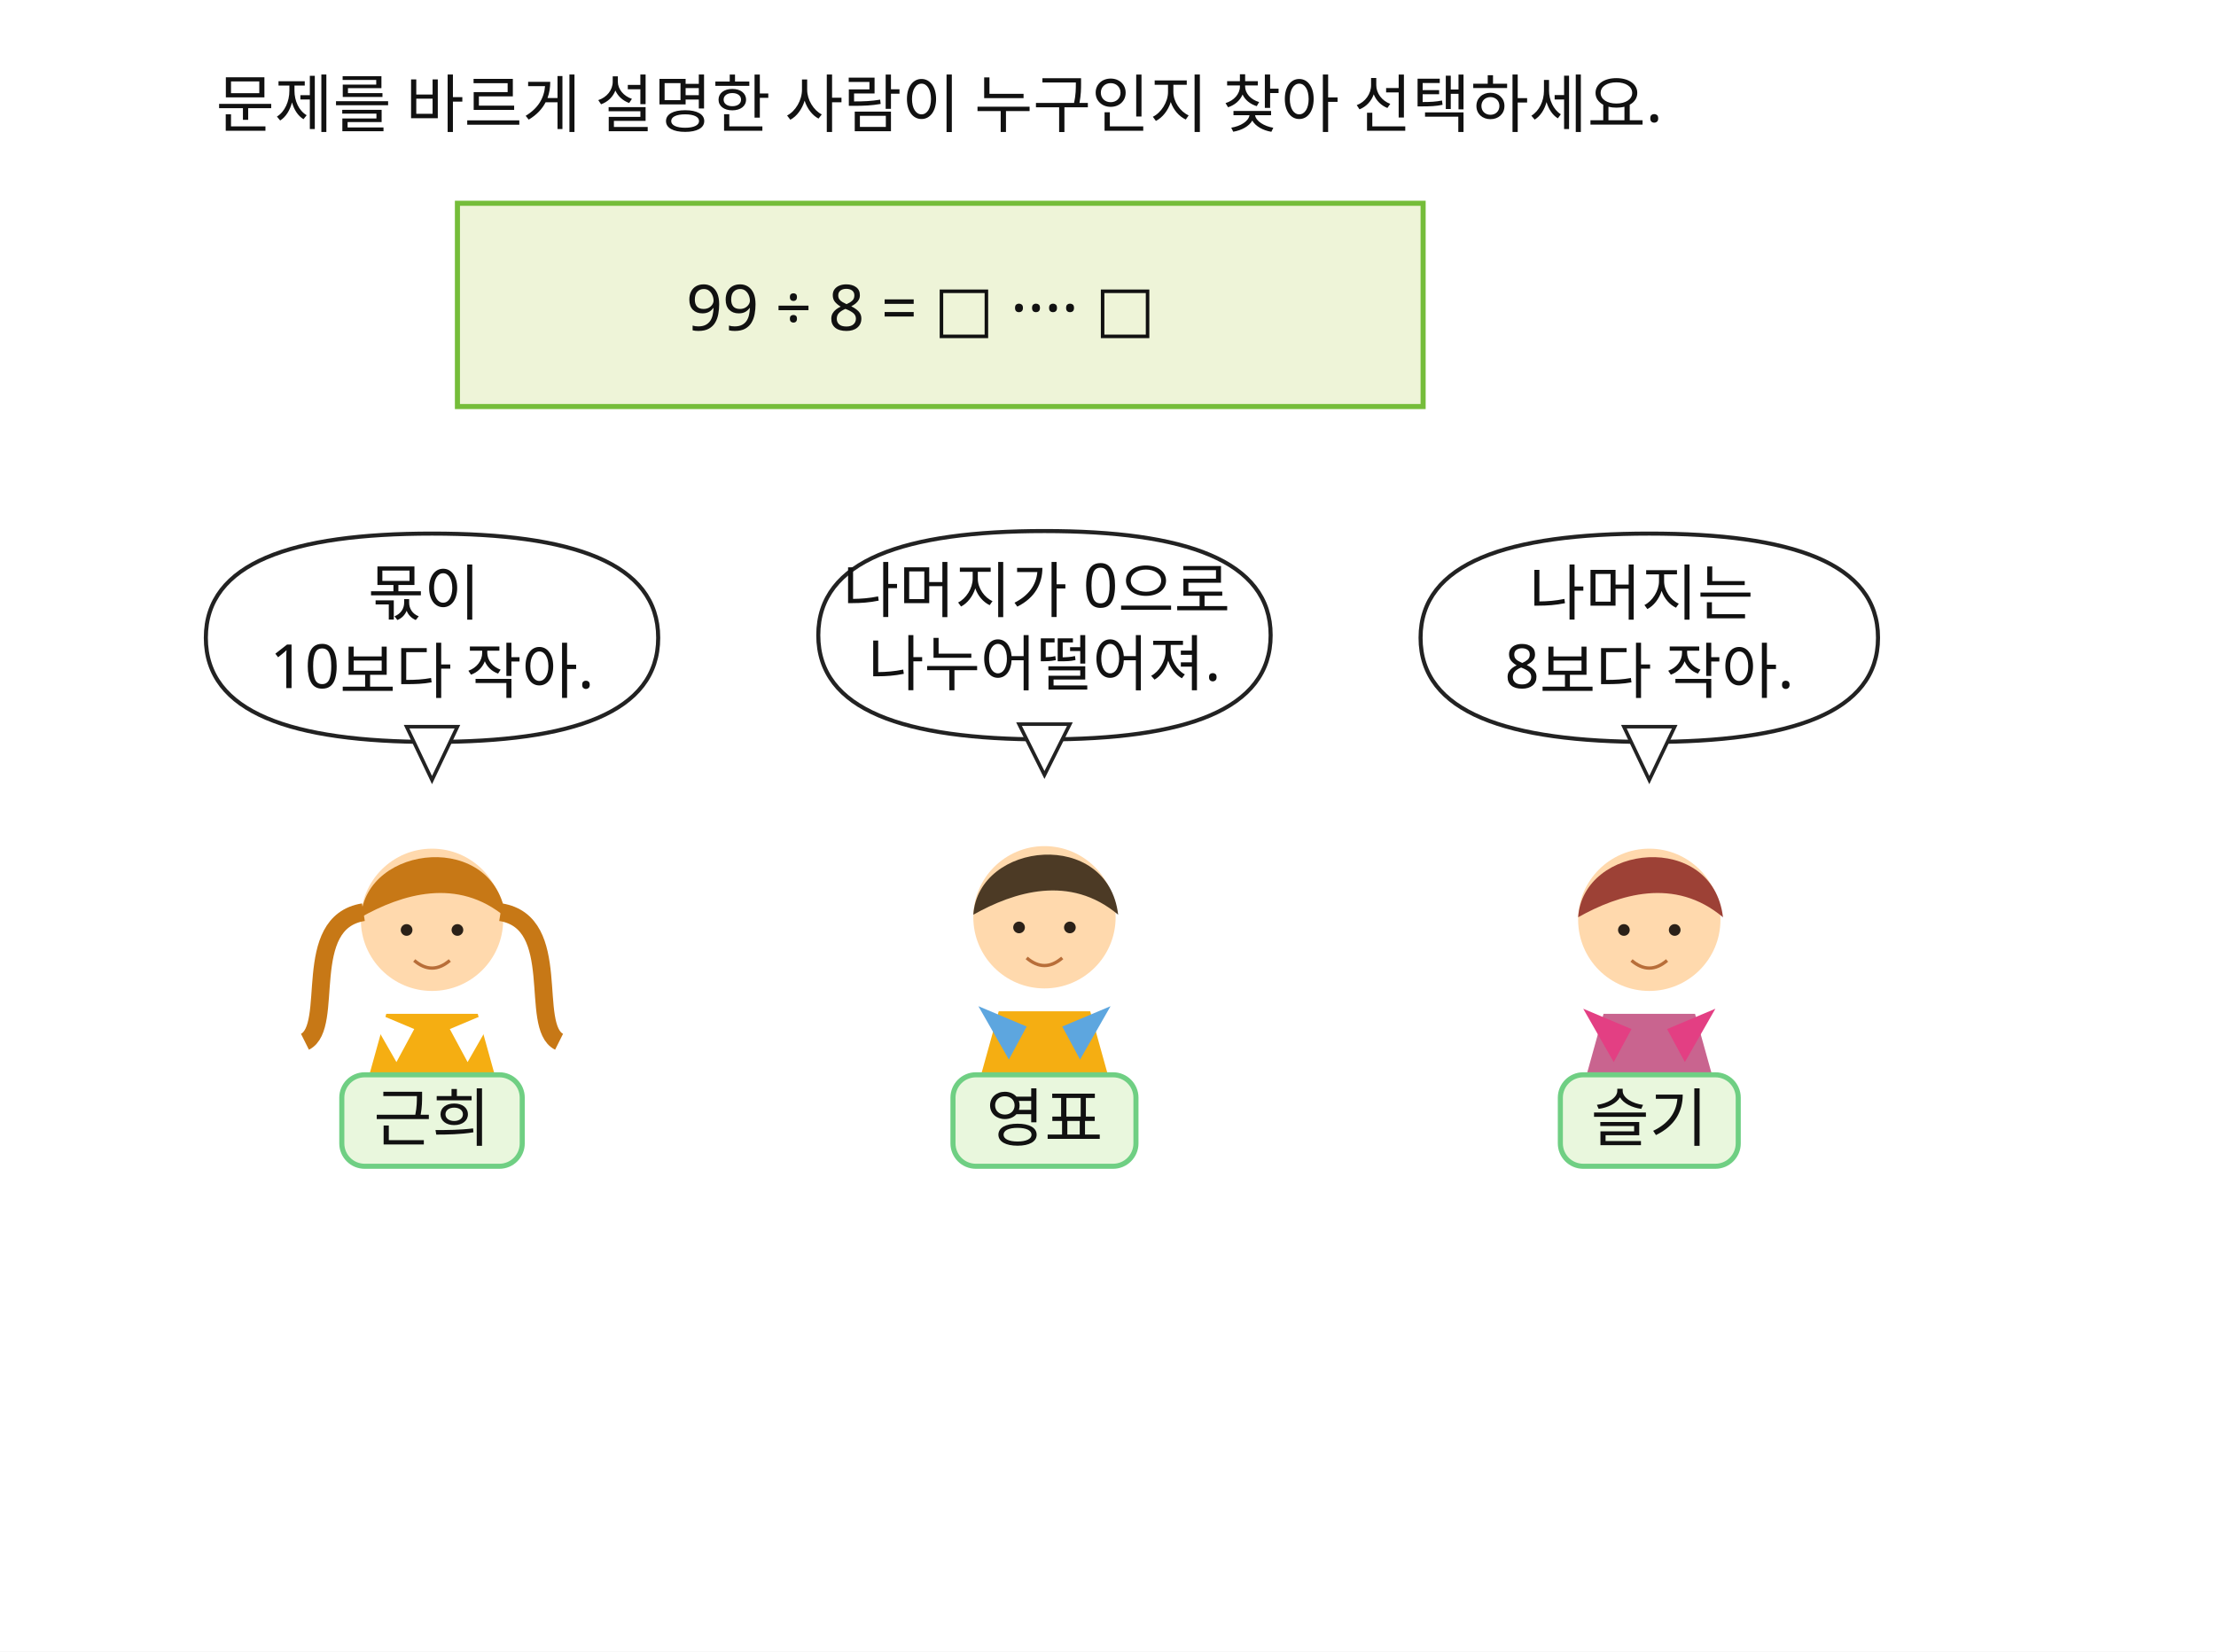
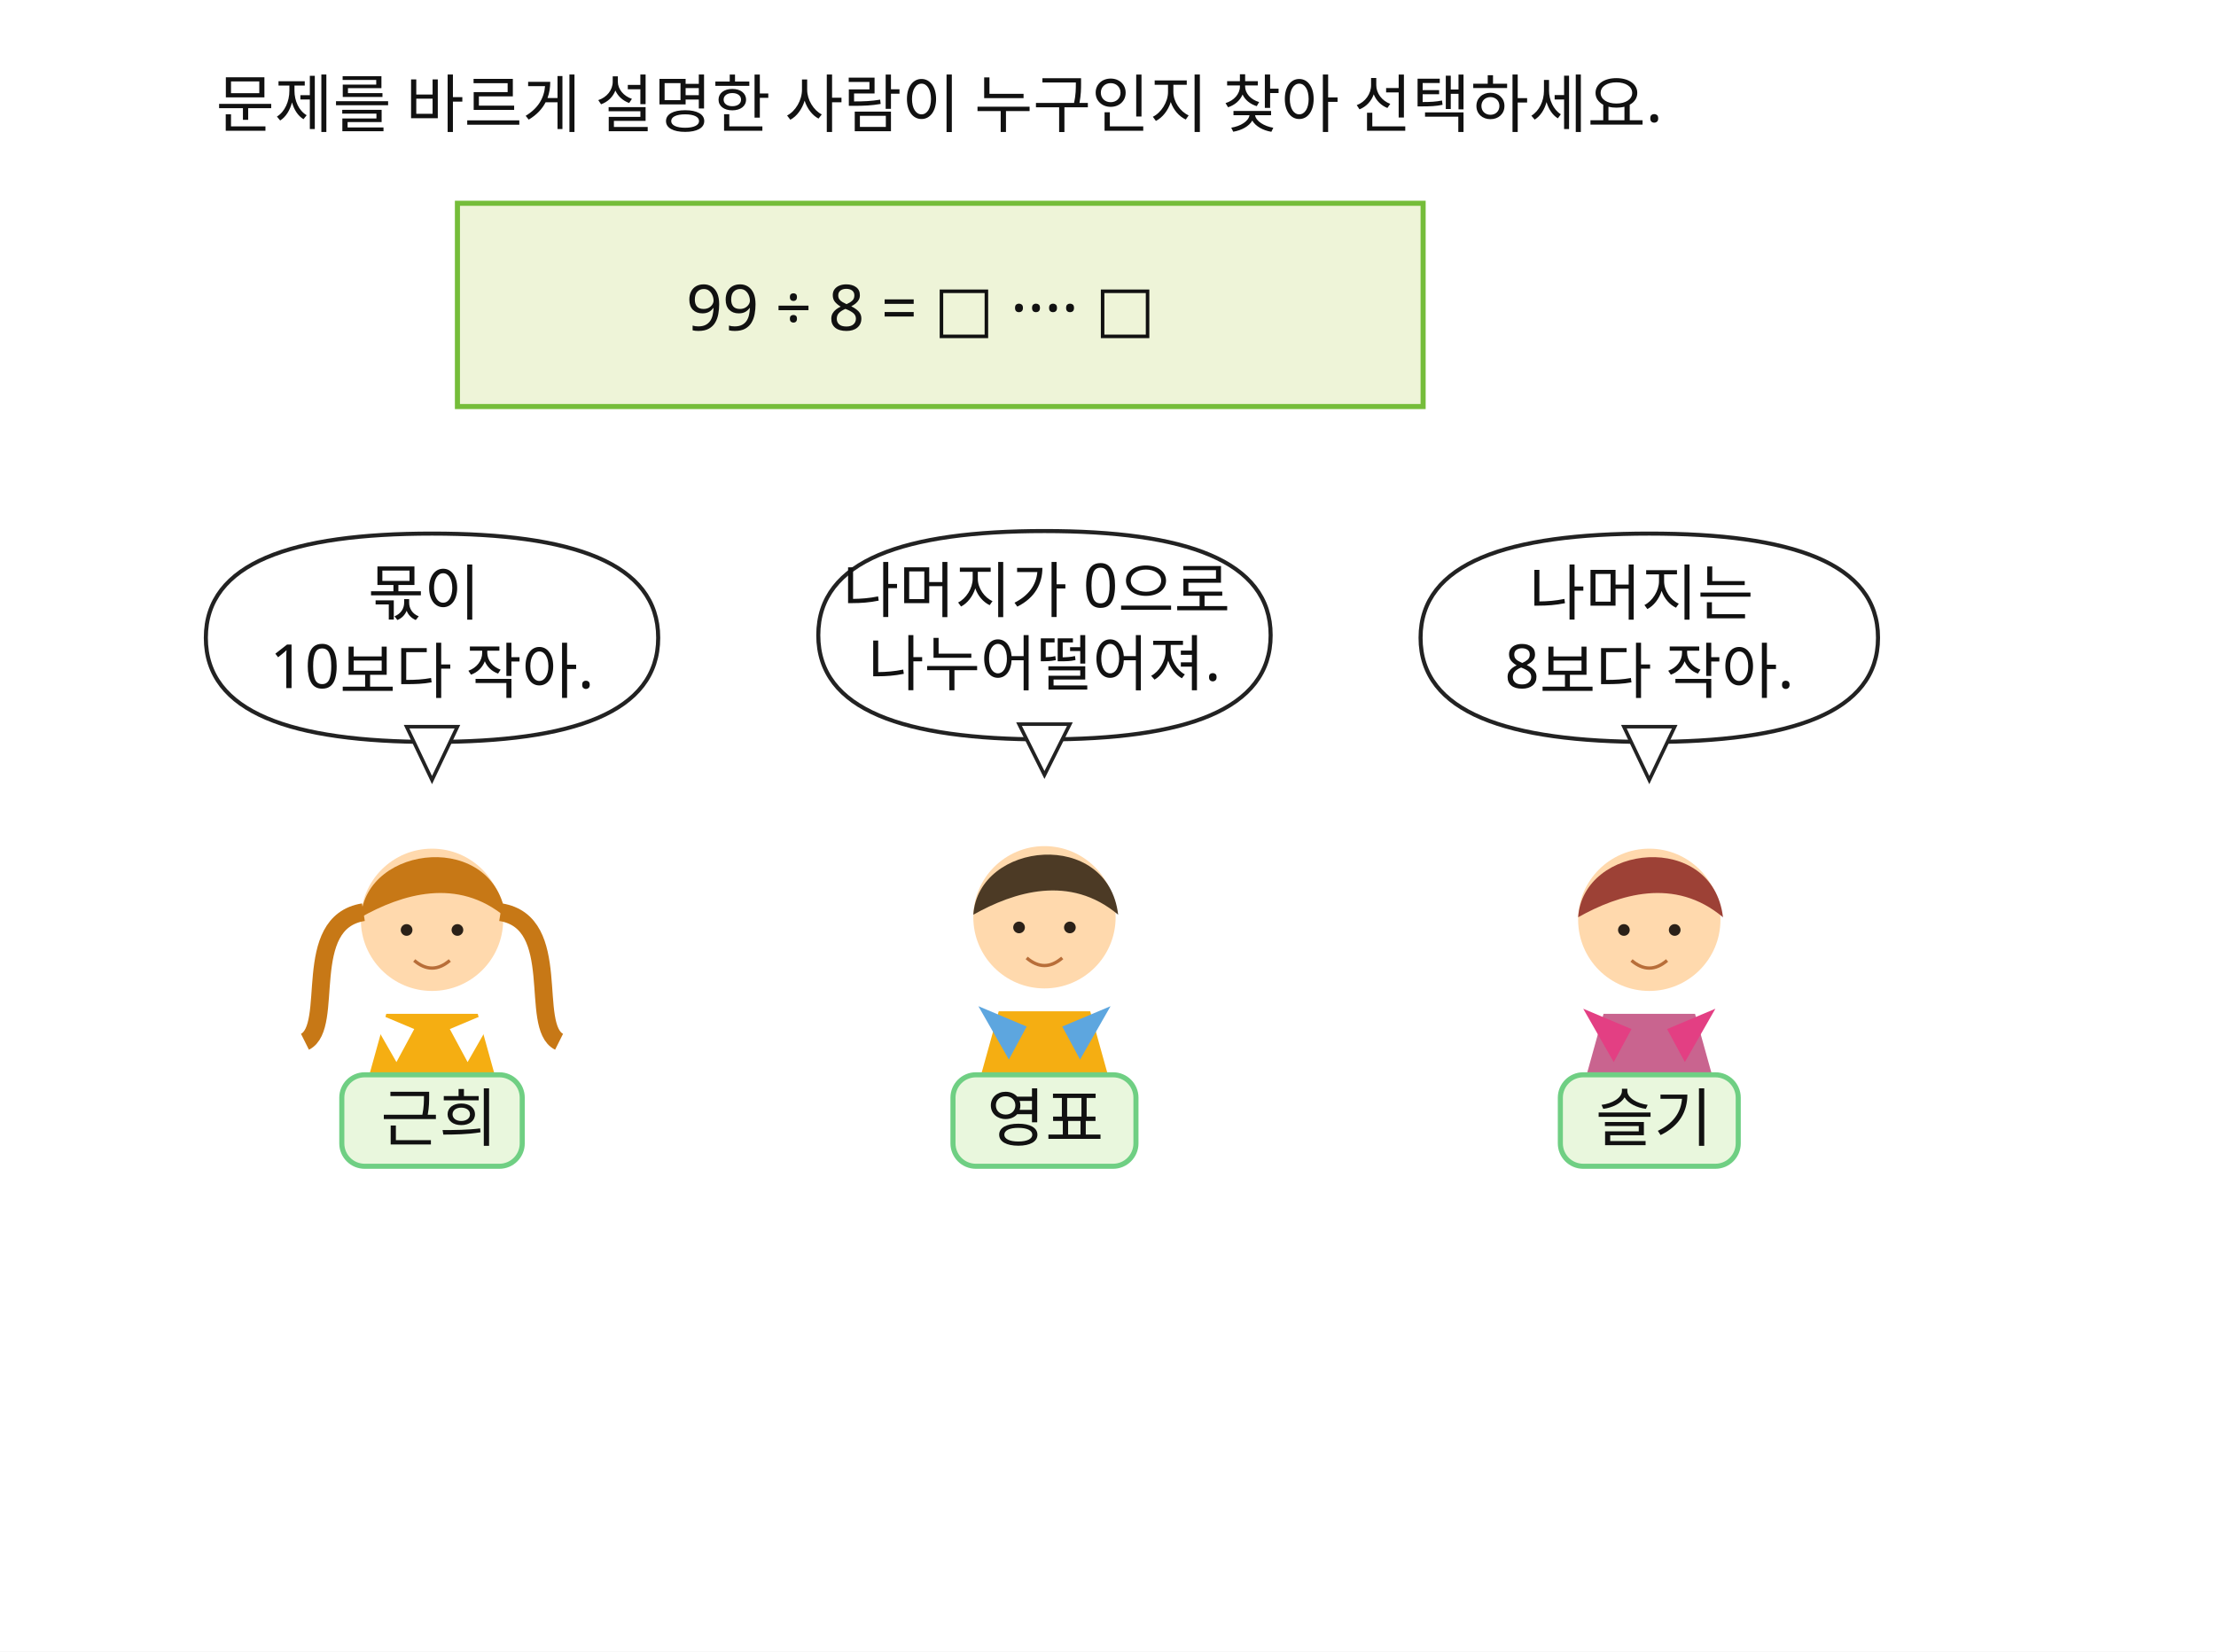
<svg xmlns="http://www.w3.org/2000/svg" width="872" height="650" viewBox="0 0 872 650">
  <rect x="0" y="0" width="872" height="650" fill="#FFFFFF" />
  <rect id="slot.eq.box.rect" x="180" y="80" width="380" height="80" fill="#eef4d8" stroke="#75bd3a" stroke-width="2" />
  <path id="slot.left.bubble.path" d="M 81.0 251.0 C 81.0 221.48, 114.82 210.0, 170.0 210.0 C 225.18 210.0, 259.0 221.48, 259.0 251.0 C 259.0 280.52, 225.18 292.0, 170.0 292.0 C 114.82 292.0, 81.0 280.52, 81.0 251.0 Z" stroke="#222222" stroke-width="1.6" fill="#ffffff" />
  <polygon id="slot.left.tail.polygon" points="160,286 180,286 170,307" stroke="#222222" stroke-width="1.4" fill="#ffffff" />
  <polygon id="slot.left.person.body.polygon" points="142,435 198,435 188,399 152,399" stroke="none" stroke-width="2" fill="#f5ae12" />
  <circle id="slot.left.person.head.circle" cx="170" cy="362" r="28" stroke="none" stroke-width="2" fill="#ffd9ad" />
  <path id="slot.left.person.hair.cap.path" d="M 142.0 361.0 C 144.0 332.0, 195.0 327.0, 199.0 361.0 C 180.0 345.0, 158.0 352.0, 142.0 361.0 Z" stroke="none" stroke-width="2" fill="#c77816" />
  <path id="slot.left.person.smile.path" d="M 163.0 378.0 Q 170.0 384.0 177.0 378.0" stroke="#b86e39" stroke-width="1.3" fill="none" />
  <path id="slot.left.person.tail.left.path" d="M 143.0 359.0 C 118.0 363.0, 132.0 404.0, 120.0 410.0" stroke="#c77816" stroke-width="7" fill="none" />
  <path id="slot.left.person.tail.right.path" d="M 197.0 359.0 C 222.0 363.0, 208.0 404.0, 220.0 410.0" stroke="#c77816" stroke-width="7" fill="none" />
  <polygon id="slot.left.person.bow.left.polygon" points="163,405 144,397 156,418" stroke="none" stroke-width="2" fill="#ffffff" />
  <polygon id="slot.left.person.bow.right.polygon" points="177,405 196,397 184,418" stroke="none" stroke-width="2" fill="#ffffff" />
  <rect id="slot.name.left.box.rect" x="134.5" y="423" width="71" height="36" fill="#e9f7dd" stroke="#6fcf83" stroke-width="2" rx="9" ry="9" />
  <path id="slot.mid.bubble.path" d="M 322.0 250.0 C 322.0 220.48, 355.82 209.0, 411.0 209.0 C 466.18 209.0, 500.0 220.48, 500.0 250.0 C 500.0 279.52, 466.18 291.0, 411.0 291.0 C 355.82 291.0, 322.0 279.52, 322.0 250.0 Z" stroke="#222222" stroke-width="1.6" fill="#ffffff" />
  <polygon id="slot.mid.tail.polygon" points="401,285 421,285 411,305" stroke="#222222" stroke-width="1.4" fill="#ffffff" />
  <polygon id="slot.mid.person.body.polygon" points="383,434 439,434 429,398 393,398" stroke="none" stroke-width="2" fill="#f5ae12" />
  <circle id="slot.mid.person.head.circle" cx="411" cy="361" r="28" stroke="none" stroke-width="2" fill="#ffd9ad" />
  <path id="slot.mid.person.hair.cap.path" d="M 383.0 360.0 C 385.0 331.0, 436.0 326.0, 440.0 360.0 C 421.0 344.0, 399.0 351.0, 383.0 360.0 Z" stroke="none" stroke-width="2" fill="#4c3a25" />
  <path id="slot.mid.person.smile.path" d="M 404.0 377.0 Q 411.0 383.0 418.0 377.0" stroke="#b86e39" stroke-width="1.3" fill="none" />
  <polygon id="slot.mid.person.bow.left.polygon" points="404,404 385,396 397,417" stroke="none" stroke-width="2" fill="#5da6df" />
  <polygon id="slot.mid.person.bow.right.polygon" points="418,404 437,396 425,417" stroke="none" stroke-width="2" fill="#5da6df" />
  <rect id="slot.name.mid.box.rect" x="375" y="423" width="72" height="36" fill="#e9f7dd" stroke="#6fcf83" stroke-width="2" rx="9" ry="9" />
  <path id="slot.right.bubble.path" d="M 559.0 251.0 C 559.0 221.48, 593.2 210.0, 649.0 210.0 C 704.8 210.0, 739.0 221.48, 739.0 251.0 C 739.0 280.52, 704.8 292.0, 649.0 292.0 C 593.2 292.0, 559.0 280.52, 559.0 251.0 Z" stroke="#222222" stroke-width="1.6" fill="#ffffff" />
  <polygon id="slot.right.tail.polygon" points="639,286 659,286 649,307" stroke="#222222" stroke-width="1.4" fill="#ffffff" />
  <polygon id="slot.right.person.body.polygon" points="621,435 677,435 667,399 631,399" stroke="none" stroke-width="2" fill="#c9648f" />
  <circle id="slot.right.person.head.circle" cx="649" cy="362" r="28" stroke="none" stroke-width="2" fill="#ffd9ad" />
  <path id="slot.right.person.hair.cap.path" d="M 621.0 361.0 C 623.0 332.0, 674.0 327.0, 678.0 361.0 C 659.0 345.0, 637.0 352.0, 621.0 361.0 Z" stroke="none" stroke-width="2" fill="#9d4136" />
  <path id="slot.right.person.smile.path" d="M 642.0 378.0 Q 649.0 384.0 656.0 378.0" stroke="#b86e39" stroke-width="1.3" fill="none" />
  <polygon id="slot.right.person.bow.left.polygon" points="642,405 623,397 635,418" stroke="none" stroke-width="2" fill="#e33f83" />
  <polygon id="slot.right.person.bow.right.polygon" points="656,405 675,397 663,418" stroke="none" stroke-width="2" fill="#e33f83" />
  <rect id="slot.name.right.box.rect" x="614" y="423" width="70" height="36" fill="#e9f7dd" stroke="#6fcf83" stroke-width="2" rx="9" ry="9" />
  <circle id="slot.left.person.eye.left.circle" cx="160" cy="366" r="2.3" stroke="none" stroke-width="2" fill="#2b2118" />
  <circle id="slot.left.person.eye.right.circle" cx="180" cy="366" r="2.3" stroke="none" stroke-width="2" fill="#2b2118" />
  <circle id="slot.mid.person.eye.left.circle" cx="401" cy="365" r="2.3" stroke="none" stroke-width="2" fill="#2b2118" />
  <circle id="slot.mid.person.eye.right.circle" cx="421" cy="365" r="2.3" stroke="none" stroke-width="2" fill="#2b2118" />
  <circle id="slot.right.person.eye.left.circle" cx="639" cy="366" r="2.3" stroke="none" stroke-width="2" fill="#2b2118" />
  <circle id="slot.right.person.eye.right.circle" cx="659" cy="366" r="2.3" stroke="none" stroke-width="2" fill="#2b2118" />
  <text id="slot.q.text.text" x="85" y="50" fill="#111111" font-family="Noto Sans KR, sans-serif" font-size="25">문제를 바르게 설명한 사람이 누구인지 찾아 선택하세요.</text>
  <text id="slot.eq.text.text" x="270" y="130" fill="#111111" font-family="Noto Sans KR, sans-serif" font-size="25">99 ÷ 8 = □ ···· □</text>
  <text id="slot.left.text.text" x="170" y="242" fill="#111111" font-family="Noto Sans KR, sans-serif" font-size="24" text-anchor="middle" data-raw-text="몫이 10보다 작아.">
    <tspan x="170" dy="0">몫이</tspan>
    <tspan x="170" dy="1.2em">10보다 작아.</tspan>
  </text>
-   <text id="slot.name.left.text.text" x="170" y="449" fill="#111111" font-family="Noto Sans KR, sans-serif" font-size="25" text-anchor="middle">근희</text>
+   <text id="slot.name.left.text.text" x="172.78" y="449" fill="#111111" font-family="Noto Sans KR, sans-serif" font-size="25" text-anchor="middle">근희</text>
  <text id="slot.mid.text.text" x="411" y="241" fill="#111111" font-family="Noto Sans KR, sans-serif" font-size="24" text-anchor="middle" data-raw-text="나머지가 0으로 나누어떨어져.">
    <tspan x="411" dy="0">나머지가 0으로</tspan>
    <tspan x="411" dy="1.2em">나누어떨어져.</tspan>
  </text>
-   <text id="slot.name.mid.text.text" x="411" y="449" fill="#111111" font-family="Noto Sans KR, sans-serif" font-size="25" text-anchor="middle">영표</text>
+   <text id="slot.name.mid.text.text" x="411.301" y="449" fill="#111111" font-family="Noto Sans KR, sans-serif" font-size="25" text-anchor="middle">영표</text>
  <text id="slot.right.text.text" x="649" y="242" fill="#111111" font-family="Noto Sans KR, sans-serif" font-size="24" text-anchor="middle" data-raw-text="나머지는 8보다 작아.">
    <tspan x="649" dy="0">나머지는</tspan>
    <tspan x="649" dy="1.2em">8보다 작아.</tspan>
  </text>
-   <text id="slot.name.right.text.text" x="649" y="449" fill="#111111" font-family="Noto Sans KR, sans-serif" font-size="25" text-anchor="middle">슬기</text>
+   <text id="slot.name.right.text.text" x="650.823" y="449" fill="#111111" font-family="Noto Sans KR, sans-serif" font-size="25" text-anchor="middle">슬기</text>
</svg>
